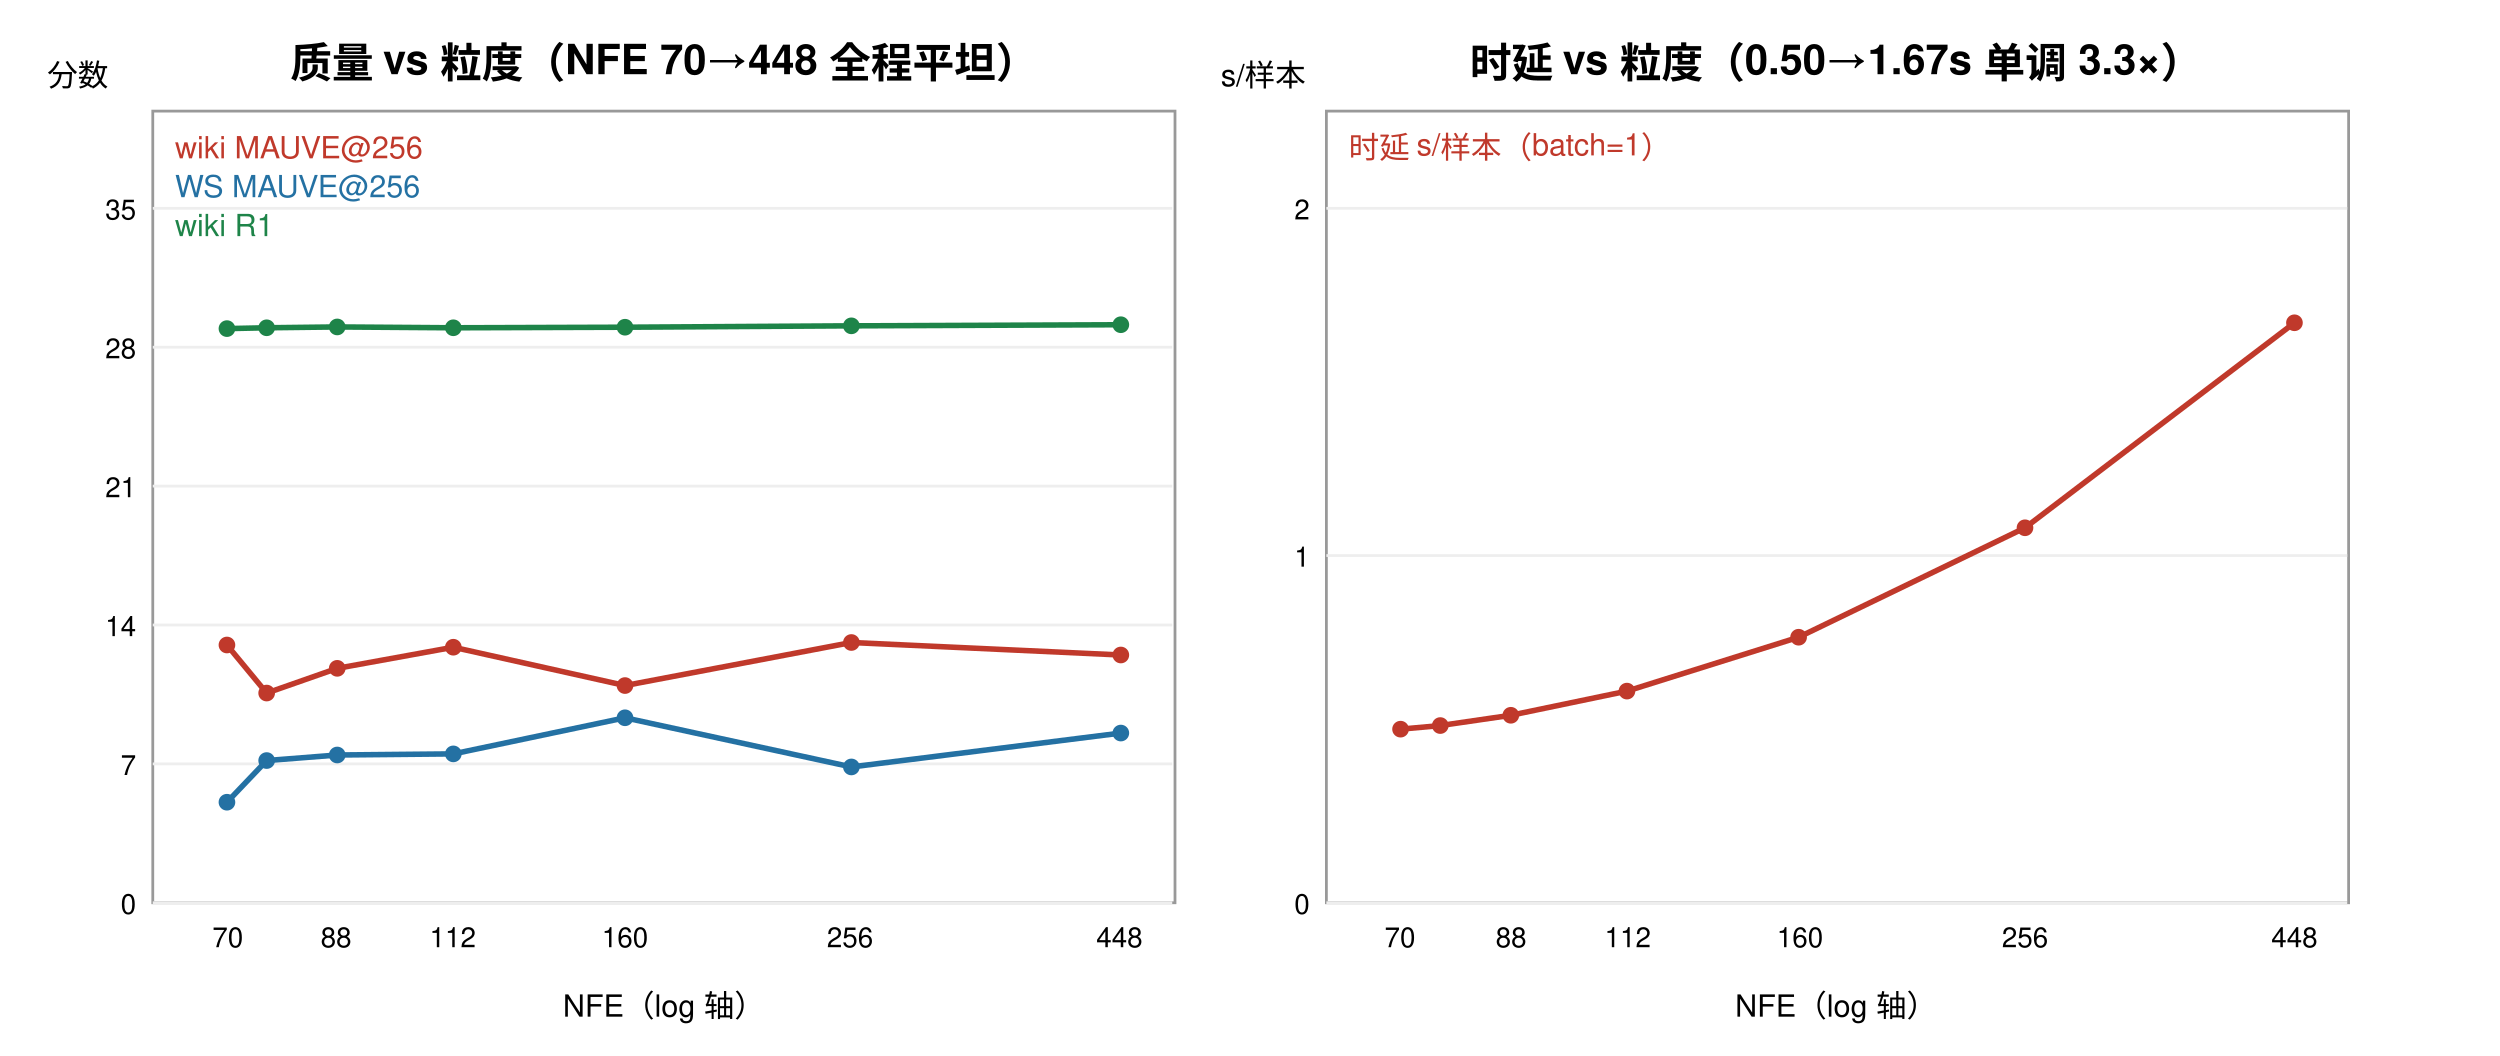
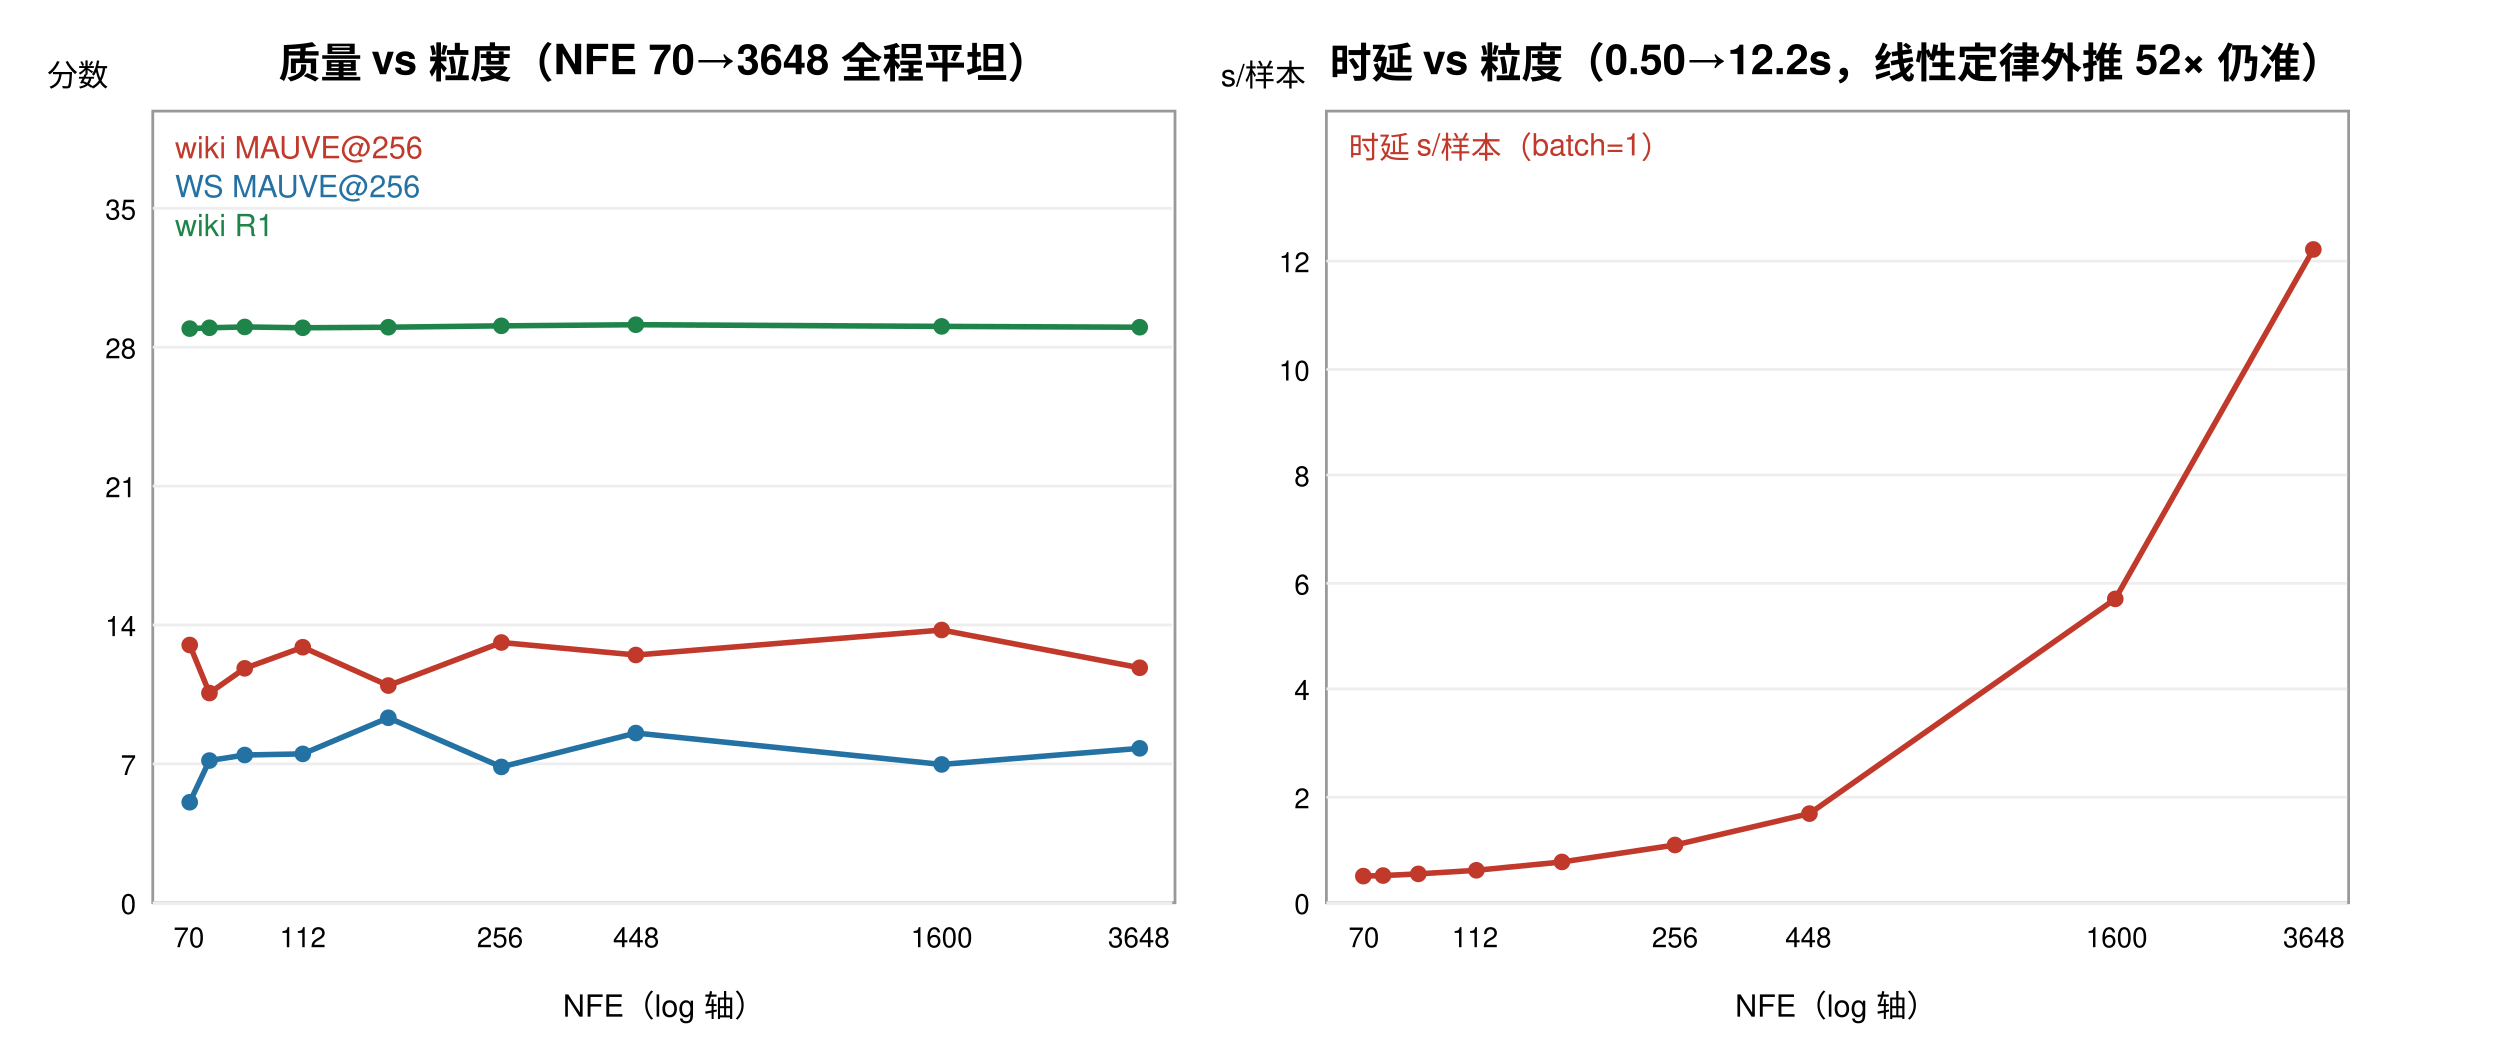
<svg xmlns="http://www.w3.org/2000/svg" width="900" height="380" font-family="Helvetica,Arial">
-   <text x="239" y="28" text-anchor="middle" font-size="15" font-weight="bold">质量 vs 粒度（NFE 70→448 全程平坦）</text>
+   <text x="239" y="28" text-anchor="middle" font-size="15" font-weight="bold">质量 vs 粒度（NFE 70→3648 全程平坦）</text>
  <rect x="55" y="40" width="368" height="285" fill="none" stroke="#999" />
-   <text x="82" y="341" text-anchor="middle" font-size="10">70</text>
-   <text x="121" y="341" text-anchor="middle" font-size="10">88</text>
-   <text x="163" y="341" text-anchor="middle" font-size="10">112</text>
-   <text x="225" y="341" text-anchor="middle" font-size="10">160</text>
-   <text x="306" y="341" text-anchor="middle" font-size="10">256</text>
-   <text x="403" y="341" text-anchor="middle" font-size="10">448</text>
+   <text x="68" y="341" text-anchor="middle" font-size="10">70</text>
+   <text x="109" y="341" text-anchor="middle" font-size="10">112</text>
+   <text x="180" y="341" text-anchor="middle" font-size="10">256</text>
+   <text x="229" y="341" text-anchor="middle" font-size="10">448</text>
+   <text x="339" y="341" text-anchor="middle" font-size="10">1600</text>
+   <text x="410" y="341" text-anchor="middle" font-size="10">3648</text>
  <text x="49" y="329" text-anchor="end" font-size="10">0</text>
  <line x1="55" y1="325" x2="422" y2="325" stroke="#eee" />
  <text x="49" y="279" text-anchor="end" font-size="10">7</text>
  <line x1="55" y1="275" x2="422" y2="275" stroke="#eee" />
  <text x="49" y="229" text-anchor="end" font-size="10">14</text>
  <line x1="55" y1="225" x2="422" y2="225" stroke="#eee" />
  <text x="49" y="179" text-anchor="end" font-size="10">21</text>
  <line x1="55" y1="175" x2="422" y2="175" stroke="#eee" />
  <text x="49" y="129" text-anchor="end" font-size="10">28</text>
  <line x1="55" y1="125" x2="422" y2="125" stroke="#eee" />
  <text x="49" y="79" text-anchor="end" font-size="10">35</text>
  <line x1="55" y1="75" x2="422" y2="75" stroke="#eee" />
-   <polyline points="81.7,232.2 96.0,249.5 121.4,240.6 163.2,233.0 225.0,246.8 306.5,231.3 403.5,235.8" fill="none" stroke="#c0392b" stroke-width="2" />
-   <circle cx="81.7" cy="232.2" r="3" fill="#c0392b" />
-   <circle cx="96.0" cy="249.5" r="3" fill="#c0392b" />
-   <circle cx="121.4" cy="240.6" r="3" fill="#c0392b" />
-   <circle cx="163.2" cy="233.0" r="3" fill="#c0392b" />
-   <circle cx="225.0" cy="246.8" r="3" fill="#c0392b" />
-   <circle cx="306.5" cy="231.3" r="3" fill="#c0392b" />
-   <circle cx="403.5" cy="235.8" r="3" fill="#c0392b" />
+   <polyline points="68.3,232.2 75.4,249.5 88.1,240.6 109.0,233.0 139.8,246.8 180.5,231.3 228.9,235.8 339.0,226.8 410.3,240.4" fill="none" stroke="#c0392b" stroke-width="2" />
+   <circle cx="68.3" cy="232.2" r="3" fill="#c0392b" />
+   <circle cx="75.4" cy="249.5" r="3" fill="#c0392b" />
+   <circle cx="88.1" cy="240.6" r="3" fill="#c0392b" />
+   <circle cx="109.0" cy="233.0" r="3" fill="#c0392b" />
+   <circle cx="139.8" cy="246.8" r="3" fill="#c0392b" />
+   <circle cx="180.5" cy="231.3" r="3" fill="#c0392b" />
+   <circle cx="228.9" cy="235.8" r="3" fill="#c0392b" />
+   <circle cx="339.0" cy="226.8" r="3" fill="#c0392b" />
+   <circle cx="410.3" cy="240.4" r="3" fill="#c0392b" />
  <text x="63" y="57" font-size="11" fill="#c0392b">wiki MAUVE@256</text>
-   <polyline points="81.7,288.8 96.0,273.8 121.4,271.8 163.2,271.4 225.0,258.4 306.5,276.1 403.5,263.9" fill="none" stroke="#2471a3" stroke-width="2" />
-   <circle cx="81.7" cy="288.8" r="3" fill="#2471a3" />
-   <circle cx="96.0" cy="273.8" r="3" fill="#2471a3" />
-   <circle cx="121.4" cy="271.8" r="3" fill="#2471a3" />
-   <circle cx="163.2" cy="271.4" r="3" fill="#2471a3" />
-   <circle cx="225.0" cy="258.4" r="3" fill="#2471a3" />
-   <circle cx="306.5" cy="276.1" r="3" fill="#2471a3" />
-   <circle cx="403.5" cy="263.9" r="3" fill="#2471a3" />
+   <polyline points="68.3,288.8 75.4,273.8 88.1,271.8 109.0,271.4 139.8,258.4 180.5,276.1 228.9,263.9 339.0,275.2 410.3,269.4" fill="none" stroke="#2471a3" stroke-width="2" />
+   <circle cx="68.3" cy="288.8" r="3" fill="#2471a3" />
+   <circle cx="75.4" cy="273.8" r="3" fill="#2471a3" />
+   <circle cx="88.1" cy="271.8" r="3" fill="#2471a3" />
+   <circle cx="109.0" cy="271.4" r="3" fill="#2471a3" />
+   <circle cx="139.8" cy="258.4" r="3" fill="#2471a3" />
+   <circle cx="180.5" cy="276.1" r="3" fill="#2471a3" />
+   <circle cx="228.9" cy="263.9" r="3" fill="#2471a3" />
+   <circle cx="339.0" cy="275.2" r="3" fill="#2471a3" />
+   <circle cx="410.3" cy="269.4" r="3" fill="#2471a3" />
  <text x="63" y="71" font-size="11" fill="#2471a3">WS MAUVE@256</text>
-   <polyline points="81.7,118.3 96.0,118.0 121.4,117.7 163.2,118.0 225.0,117.8 306.5,117.3 403.5,116.9" fill="none" stroke="#1e8449" stroke-width="2" />
-   <circle cx="81.7" cy="118.3" r="3" fill="#1e8449" />
-   <circle cx="96.0" cy="118.0" r="3" fill="#1e8449" />
-   <circle cx="121.4" cy="117.7" r="3" fill="#1e8449" />
-   <circle cx="163.2" cy="118.0" r="3" fill="#1e8449" />
-   <circle cx="225.0" cy="117.8" r="3" fill="#1e8449" />
-   <circle cx="306.5" cy="117.3" r="3" fill="#1e8449" />
-   <circle cx="403.5" cy="116.9" r="3" fill="#1e8449" />
+   <polyline points="68.3,118.3 75.4,118.0 88.1,117.7 109.0,118.0 139.8,117.8 180.5,117.3 228.9,116.9 339.0,117.5 410.3,117.8" fill="none" stroke="#1e8449" stroke-width="2" />
+   <circle cx="68.3" cy="118.3" r="3" fill="#1e8449" />
+   <circle cx="75.4" cy="118.0" r="3" fill="#1e8449" />
+   <circle cx="88.1" cy="117.7" r="3" fill="#1e8449" />
+   <circle cx="109.0" cy="118.0" r="3" fill="#1e8449" />
+   <circle cx="139.8" cy="117.8" r="3" fill="#1e8449" />
+   <circle cx="180.5" cy="117.3" r="3" fill="#1e8449" />
+   <circle cx="228.9" cy="116.9" r="3" fill="#1e8449" />
+   <circle cx="339.0" cy="117.5" r="3" fill="#1e8449" />
+   <circle cx="410.3" cy="117.8" r="3" fill="#1e8449" />
  <text x="63" y="85" font-size="11" fill="#1e8449">wiki R1</text>
  <text x="239" y="366" text-anchor="middle" font-size="11">NFE（log 轴）</text>
  <text x="17" y="31" font-size="11">分数</text>
-   <text x="661" y="28" text-anchor="middle" font-size="15" font-weight="bold">时延 vs 粒度（0.50→1.67s 单调 3.3×）</text>
+   <text x="661" y="28" text-anchor="middle" font-size="15" font-weight="bold">时延 vs 粒度（0.50→12.2s，线性定律外推 52× 仍准）</text>
  <rect x="477.5" y="40" width="368" height="285" fill="none" stroke="#999" />
-   <text x="504" y="341" text-anchor="middle" font-size="10">70</text>
-   <text x="544" y="341" text-anchor="middle" font-size="10">88</text>
-   <text x="586" y="341" text-anchor="middle" font-size="10">112</text>
-   <text x="648" y="341" text-anchor="middle" font-size="10">160</text>
-   <text x="729" y="341" text-anchor="middle" font-size="10">256</text>
-   <text x="826" y="341" text-anchor="middle" font-size="10">448</text>
+   <text x="491" y="341" text-anchor="middle" font-size="10">70</text>
+   <text x="531" y="341" text-anchor="middle" font-size="10">112</text>
+   <text x="603" y="341" text-anchor="middle" font-size="10">256</text>
+   <text x="651" y="341" text-anchor="middle" font-size="10">448</text>
+   <text x="762" y="341" text-anchor="middle" font-size="10">1600</text>
+   <text x="833" y="341" text-anchor="middle" font-size="10">3648</text>
  <text x="471.5" y="329" text-anchor="end" font-size="10">0</text>
  <line x1="477.5" y1="325" x2="845" y2="325" stroke="#eee" />
-   <text x="471.5" y="204" text-anchor="end" font-size="10">1</text>
-   <line x1="477.5" y1="200" x2="845" y2="200" stroke="#eee" />
-   <text x="471.5" y="79" text-anchor="end" font-size="10">2</text>
-   <line x1="477.5" y1="75" x2="845" y2="75" stroke="#eee" />
-   <polyline points="504.2,262.5 518.5,261.2 543.9,257.5 585.7,248.8 647.5,229.4 729.0,190.0 826.0,116.2" fill="none" stroke="#c0392b" stroke-width="2" />
-   <circle cx="504.2" cy="262.5" r="3" fill="#c0392b" />
-   <circle cx="518.5" cy="261.2" r="3" fill="#c0392b" />
-   <circle cx="543.9" cy="257.5" r="3" fill="#c0392b" />
-   <circle cx="585.7" cy="248.8" r="3" fill="#c0392b" />
-   <circle cx="647.5" cy="229.4" r="3" fill="#c0392b" />
-   <circle cx="729.0" cy="190.0" r="3" fill="#c0392b" />
-   <circle cx="826.0" cy="116.2" r="3" fill="#c0392b" />
+   <text x="471.5" y="291" text-anchor="end" font-size="10">2</text>
+   <line x1="477.5" y1="287" x2="845" y2="287" stroke="#eee" />
+   <text x="471.5" y="252" text-anchor="end" font-size="10">4</text>
+   <line x1="477.5" y1="248" x2="845" y2="248" stroke="#eee" />
+   <text x="471.5" y="214" text-anchor="end" font-size="10">6</text>
+   <line x1="477.5" y1="210" x2="845" y2="210" stroke="#eee" />
+   <text x="471.5" y="175" text-anchor="end" font-size="10">8</text>
+   <line x1="477.5" y1="171" x2="845" y2="171" stroke="#eee" />
+   <text x="471.5" y="137" text-anchor="end" font-size="10">10</text>
+   <line x1="477.5" y1="133" x2="845" y2="133" stroke="#eee" />
+   <text x="471.5" y="98" text-anchor="end" font-size="10">12</text>
+   <line x1="477.5" y1="94" x2="845" y2="94" stroke="#eee" />
+   <polyline points="490.8,315.4 497.9,315.2 510.6,314.6 531.5,313.3 562.3,310.3 603.0,304.2 651.4,292.9 761.5,215.6 832.8,89.8" fill="none" stroke="#c0392b" stroke-width="2" />
+   <circle cx="490.8" cy="315.4" r="3" fill="#c0392b" />
+   <circle cx="497.9" cy="315.2" r="3" fill="#c0392b" />
+   <circle cx="510.6" cy="314.6" r="3" fill="#c0392b" />
+   <circle cx="531.5" cy="313.3" r="3" fill="#c0392b" />
+   <circle cx="562.3" cy="310.3" r="3" fill="#c0392b" />
+   <circle cx="603.0" cy="304.2" r="3" fill="#c0392b" />
+   <circle cx="651.4" cy="292.9" r="3" fill="#c0392b" />
+   <circle cx="761.5" cy="215.6" r="3" fill="#c0392b" />
+   <circle cx="832.8" cy="89.8" r="3" fill="#c0392b" />
  <text x="485.5" y="57" font-size="11" fill="#c0392b">时延 s/样本（batch=1）</text>
  <text x="661" y="366" text-anchor="middle" font-size="11">NFE（log 轴）</text>
  <text x="439.5" y="31" font-size="11">s/样本</text>
</svg>
